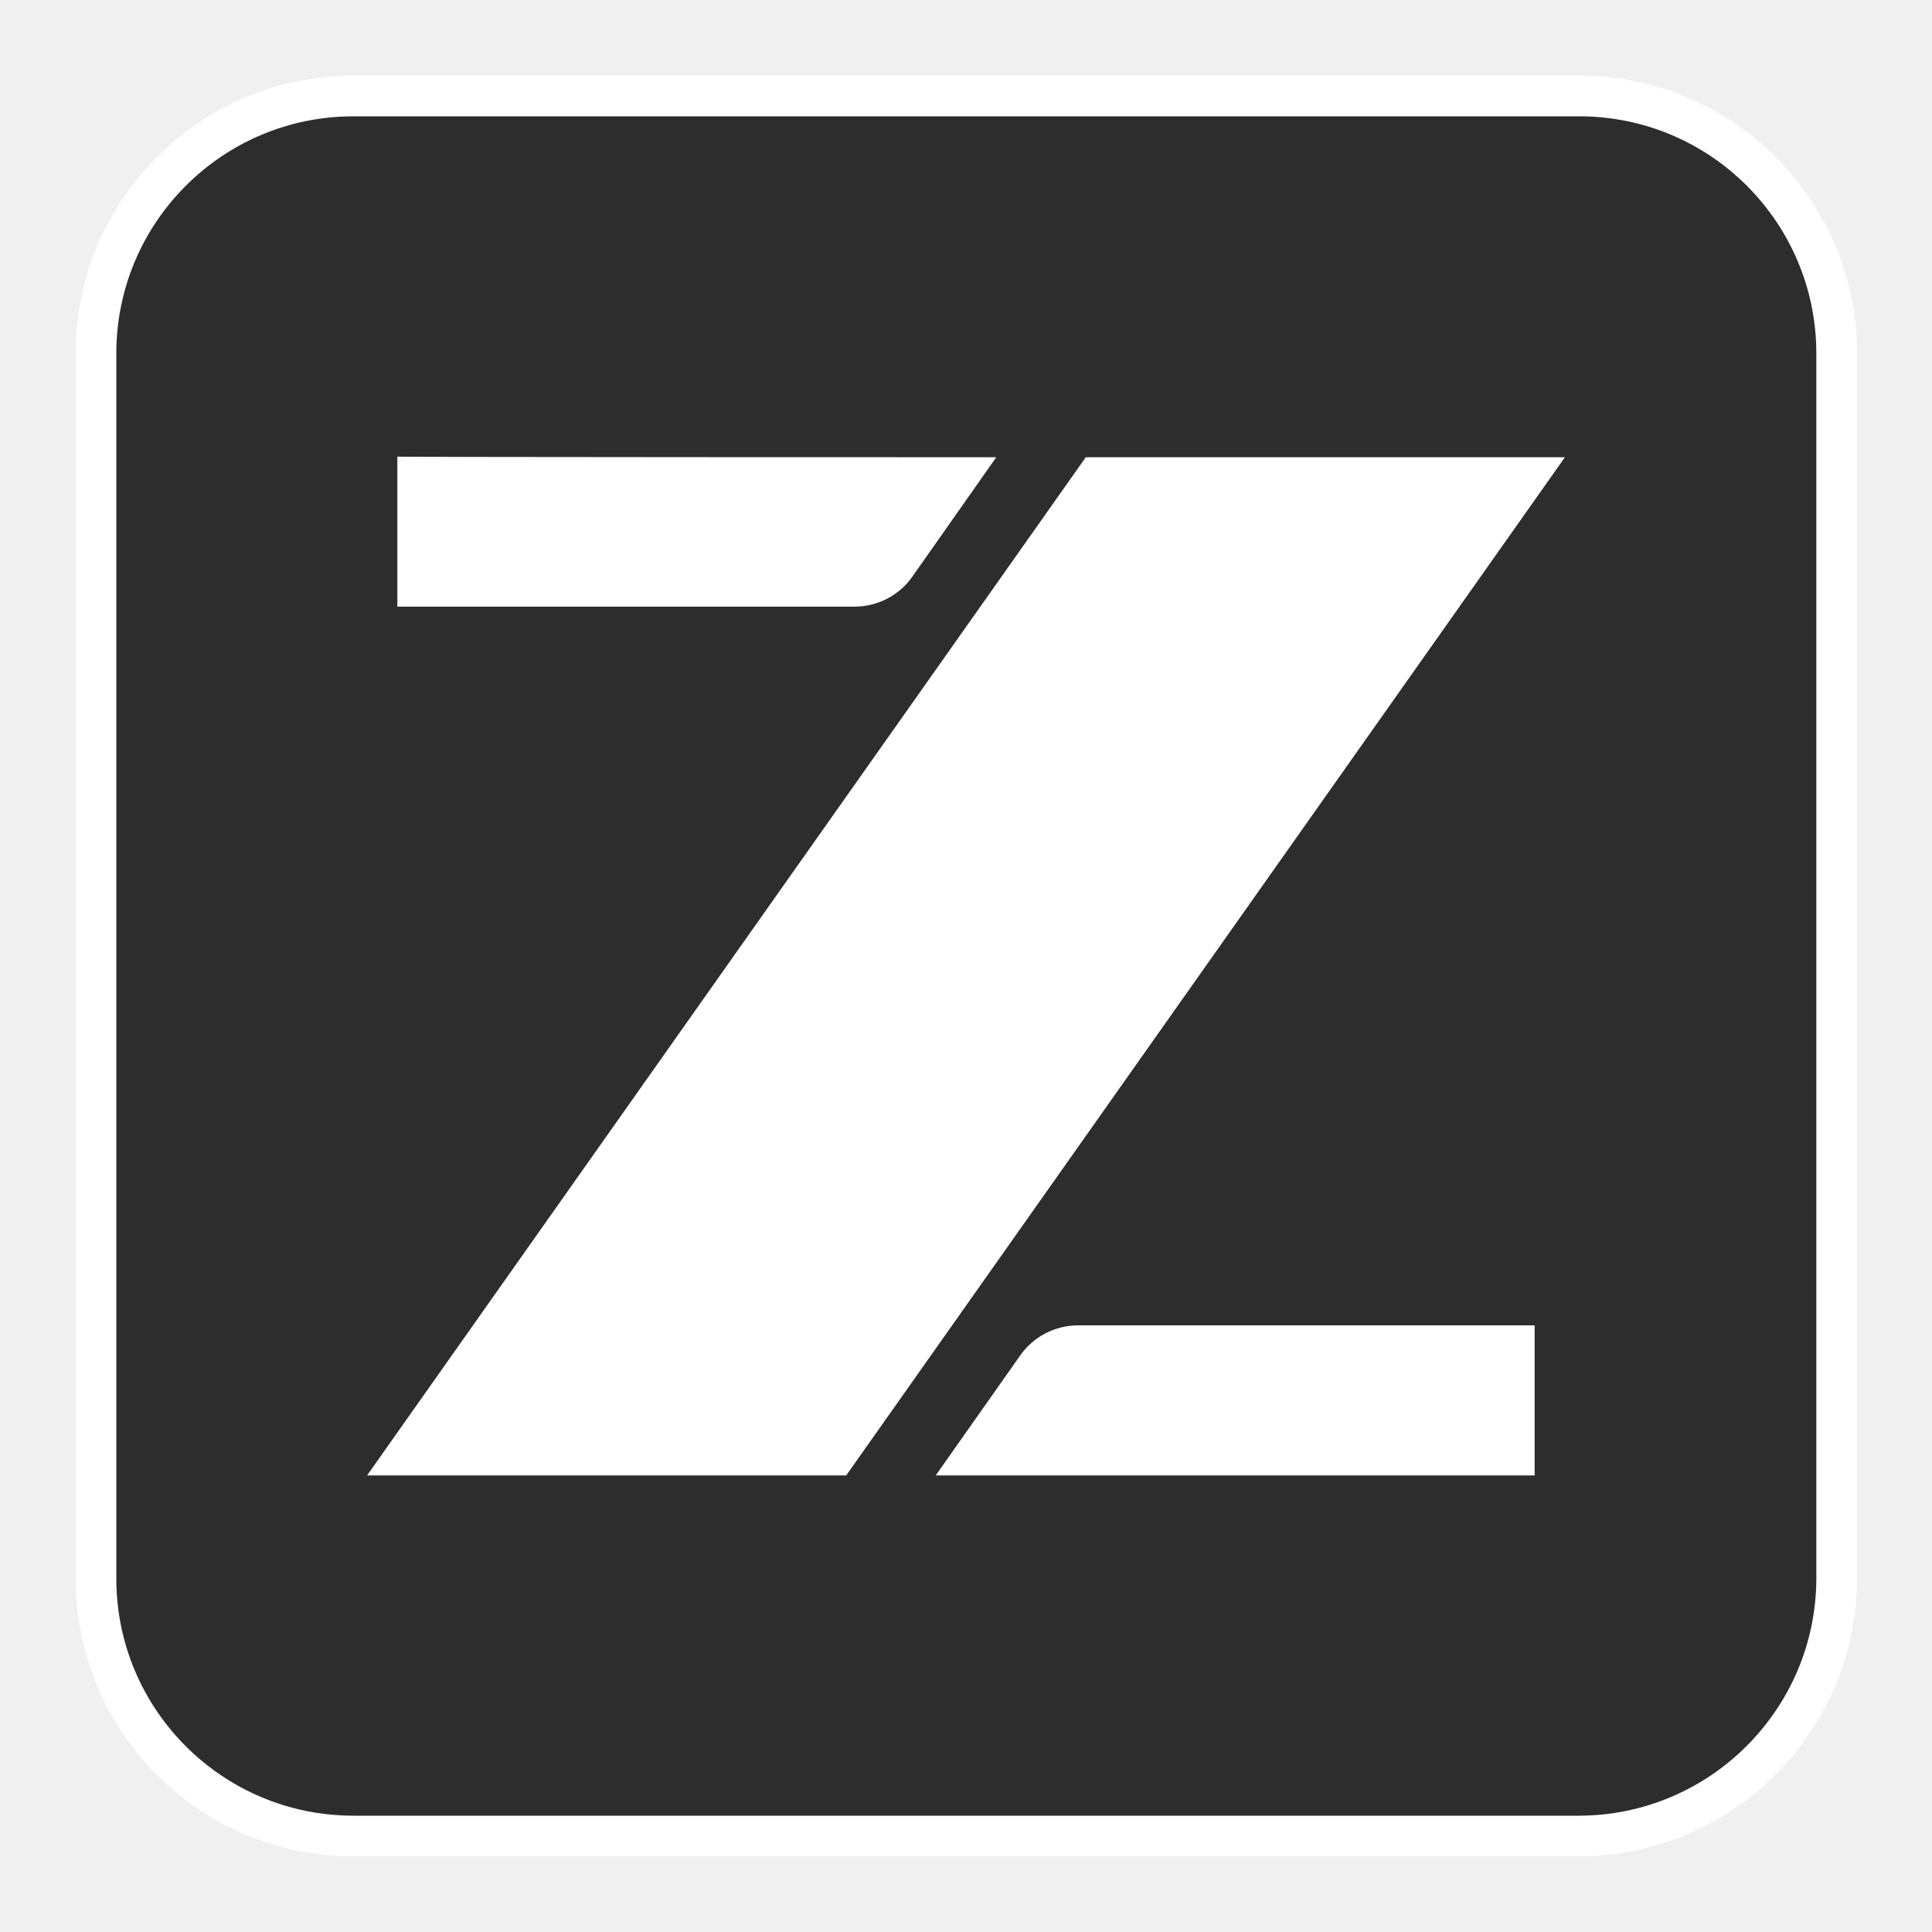
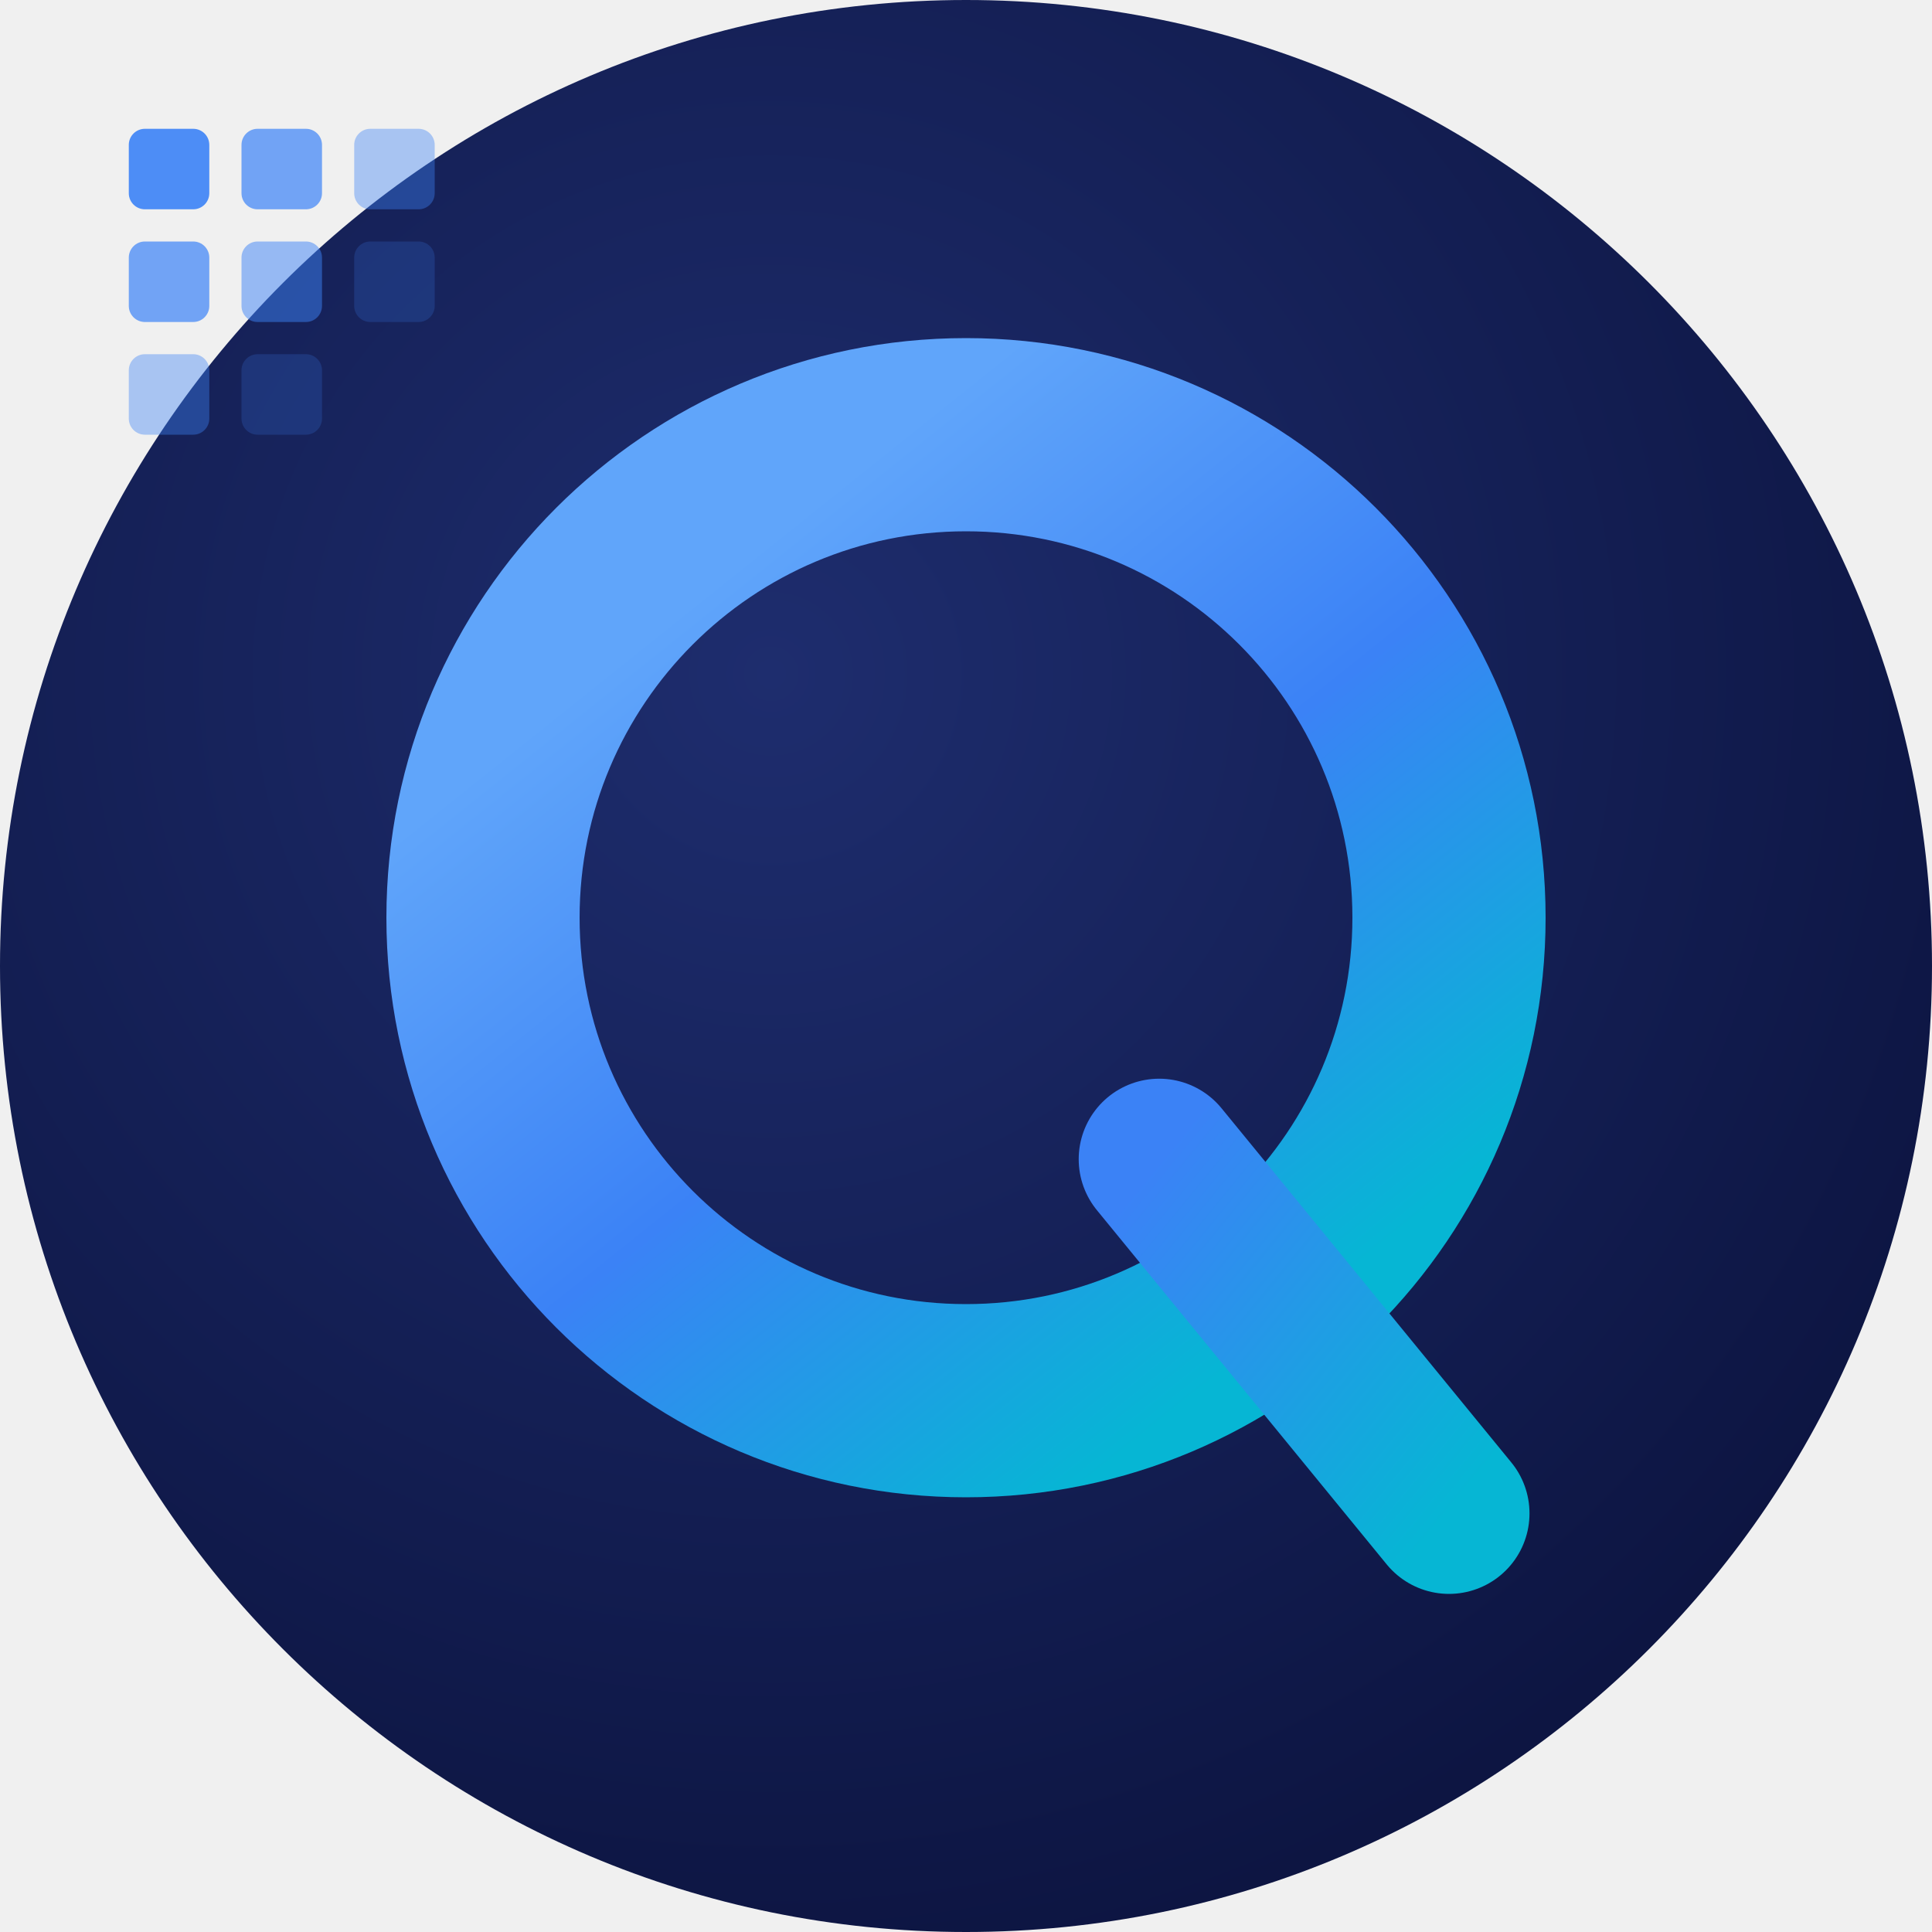
- <svg xmlns="http://www.w3.org/2000/svg" version="1.1" x="0px" y="0px" viewBox="0 0 30 30" style="enable-background:new 0 0 30 30;" xml:space="preserve">
+ <svg xmlns="http://www.w3.org/2000/svg" viewBox="0 0 120 120" fill="none">
  <defs>
-     <style type="text/css">
-     .st194{fill:#2D2D2D;stroke:#FFFFFF;stroke-width:0.632;stroke-miterlimit:10;}
-     .st23{fill:#FFFFFF;}
- 
-     .z-breathe {
-       animation: breathe 2.5s ease-in-out infinite;
-     }
- 
-     @keyframes breathe {
-       0%, 100% { opacity: 0.7; }
-       50% { opacity: 1; }
-     }
-   </style>
+     <radialGradient id="bgGrad" cx="40%" cy="35%" r="70%">
+       <stop offset="0%" stop-color="#1e2d6e" />
+       <stop offset="100%" stop-color="#0c1440" />
+     </radialGradient>
+     <linearGradient id="qGrad" x1="25%" y1="15%" x2="85%" y2="90%">
+       <stop offset="0%" stop-color="#60a5fa" />
+       <stop offset="50%" stop-color="#3b82f6" />
+       <stop offset="100%" stop-color="#06b6d4" />
+     </linearGradient>
+     <linearGradient id="tailGrad" x1="0%" y1="0%" x2="100%" y2="100%">
+       <stop offset="0%" stop-color="#3b82f6" />
+       <stop offset="100%" stop-color="#06b6d4" />
+     </linearGradient>
  </defs>
-   <g>
-     <path class="st194" d="M24.51,28.51H5.49c-2.21,0-4-1.79-4-4V5.49c0-2.21,1.79-4,4-4h19.03c2.21,0,4,1.79,4,4v19.03     C28.51,26.72,26.72,28.51,24.51,28.51z" />
-     <g class="z-breathe">
-       <path class="st23" d="M15.47,7.1l-1.3,1.85c-0.2,0.29-0.54,0.47-0.9,0.47h-7.1V7.09C6.16,7.1,15.47,7.1,15.47,7.1z" />
-       <polygon class="st23" points="24.3,7.1 13.14,22.91 5.7,22.91 16.86,7.1" />
-       <path class="st23" d="M14.53,22.91l1.31-1.86c0.2-0.29,0.54-0.47,0.9-0.47h7.09v2.33H14.53z" />
-     </g>
-   </g>
+   <circle cx="60" cy="60" r="60" fill="url(#bgGrad)" />
+   <rect x="8" y="8" width="5" height="5" rx="1" fill="#3b82f6" opacity="0.9" />
+   <rect x="15" y="8" width="5" height="5" rx="1" fill="#3b82f6" opacity="0.7" />
+   <rect x="22" y="8" width="5" height="5" rx="1" fill="#3b82f6" opacity="0.4" />
+   <rect x="8" y="15" width="5" height="5" rx="1" fill="#3b82f6" opacity="0.7" />
+   <rect x="15" y="15" width="5" height="5" rx="1" fill="#3b82f6" opacity="0.5" />
+   <rect x="22" y="15" width="5" height="5" rx="1" fill="#3b82f6" opacity="0.2" />
+   <rect x="8" y="22" width="5" height="5" rx="1" fill="#3b82f6" opacity="0.4" />
+   <rect x="15" y="22" width="5" height="5" rx="1" fill="#3b82f6" opacity="0.2" />
+   <circle cx="60" cy="57" r="30" fill="none" stroke="url(#qGrad)" stroke-width="12" />
+   <line x1="72" y1="72" x2="90" y2="94" stroke="url(#tailGrad)" stroke-width="10" stroke-linecap="round" />
</svg>
